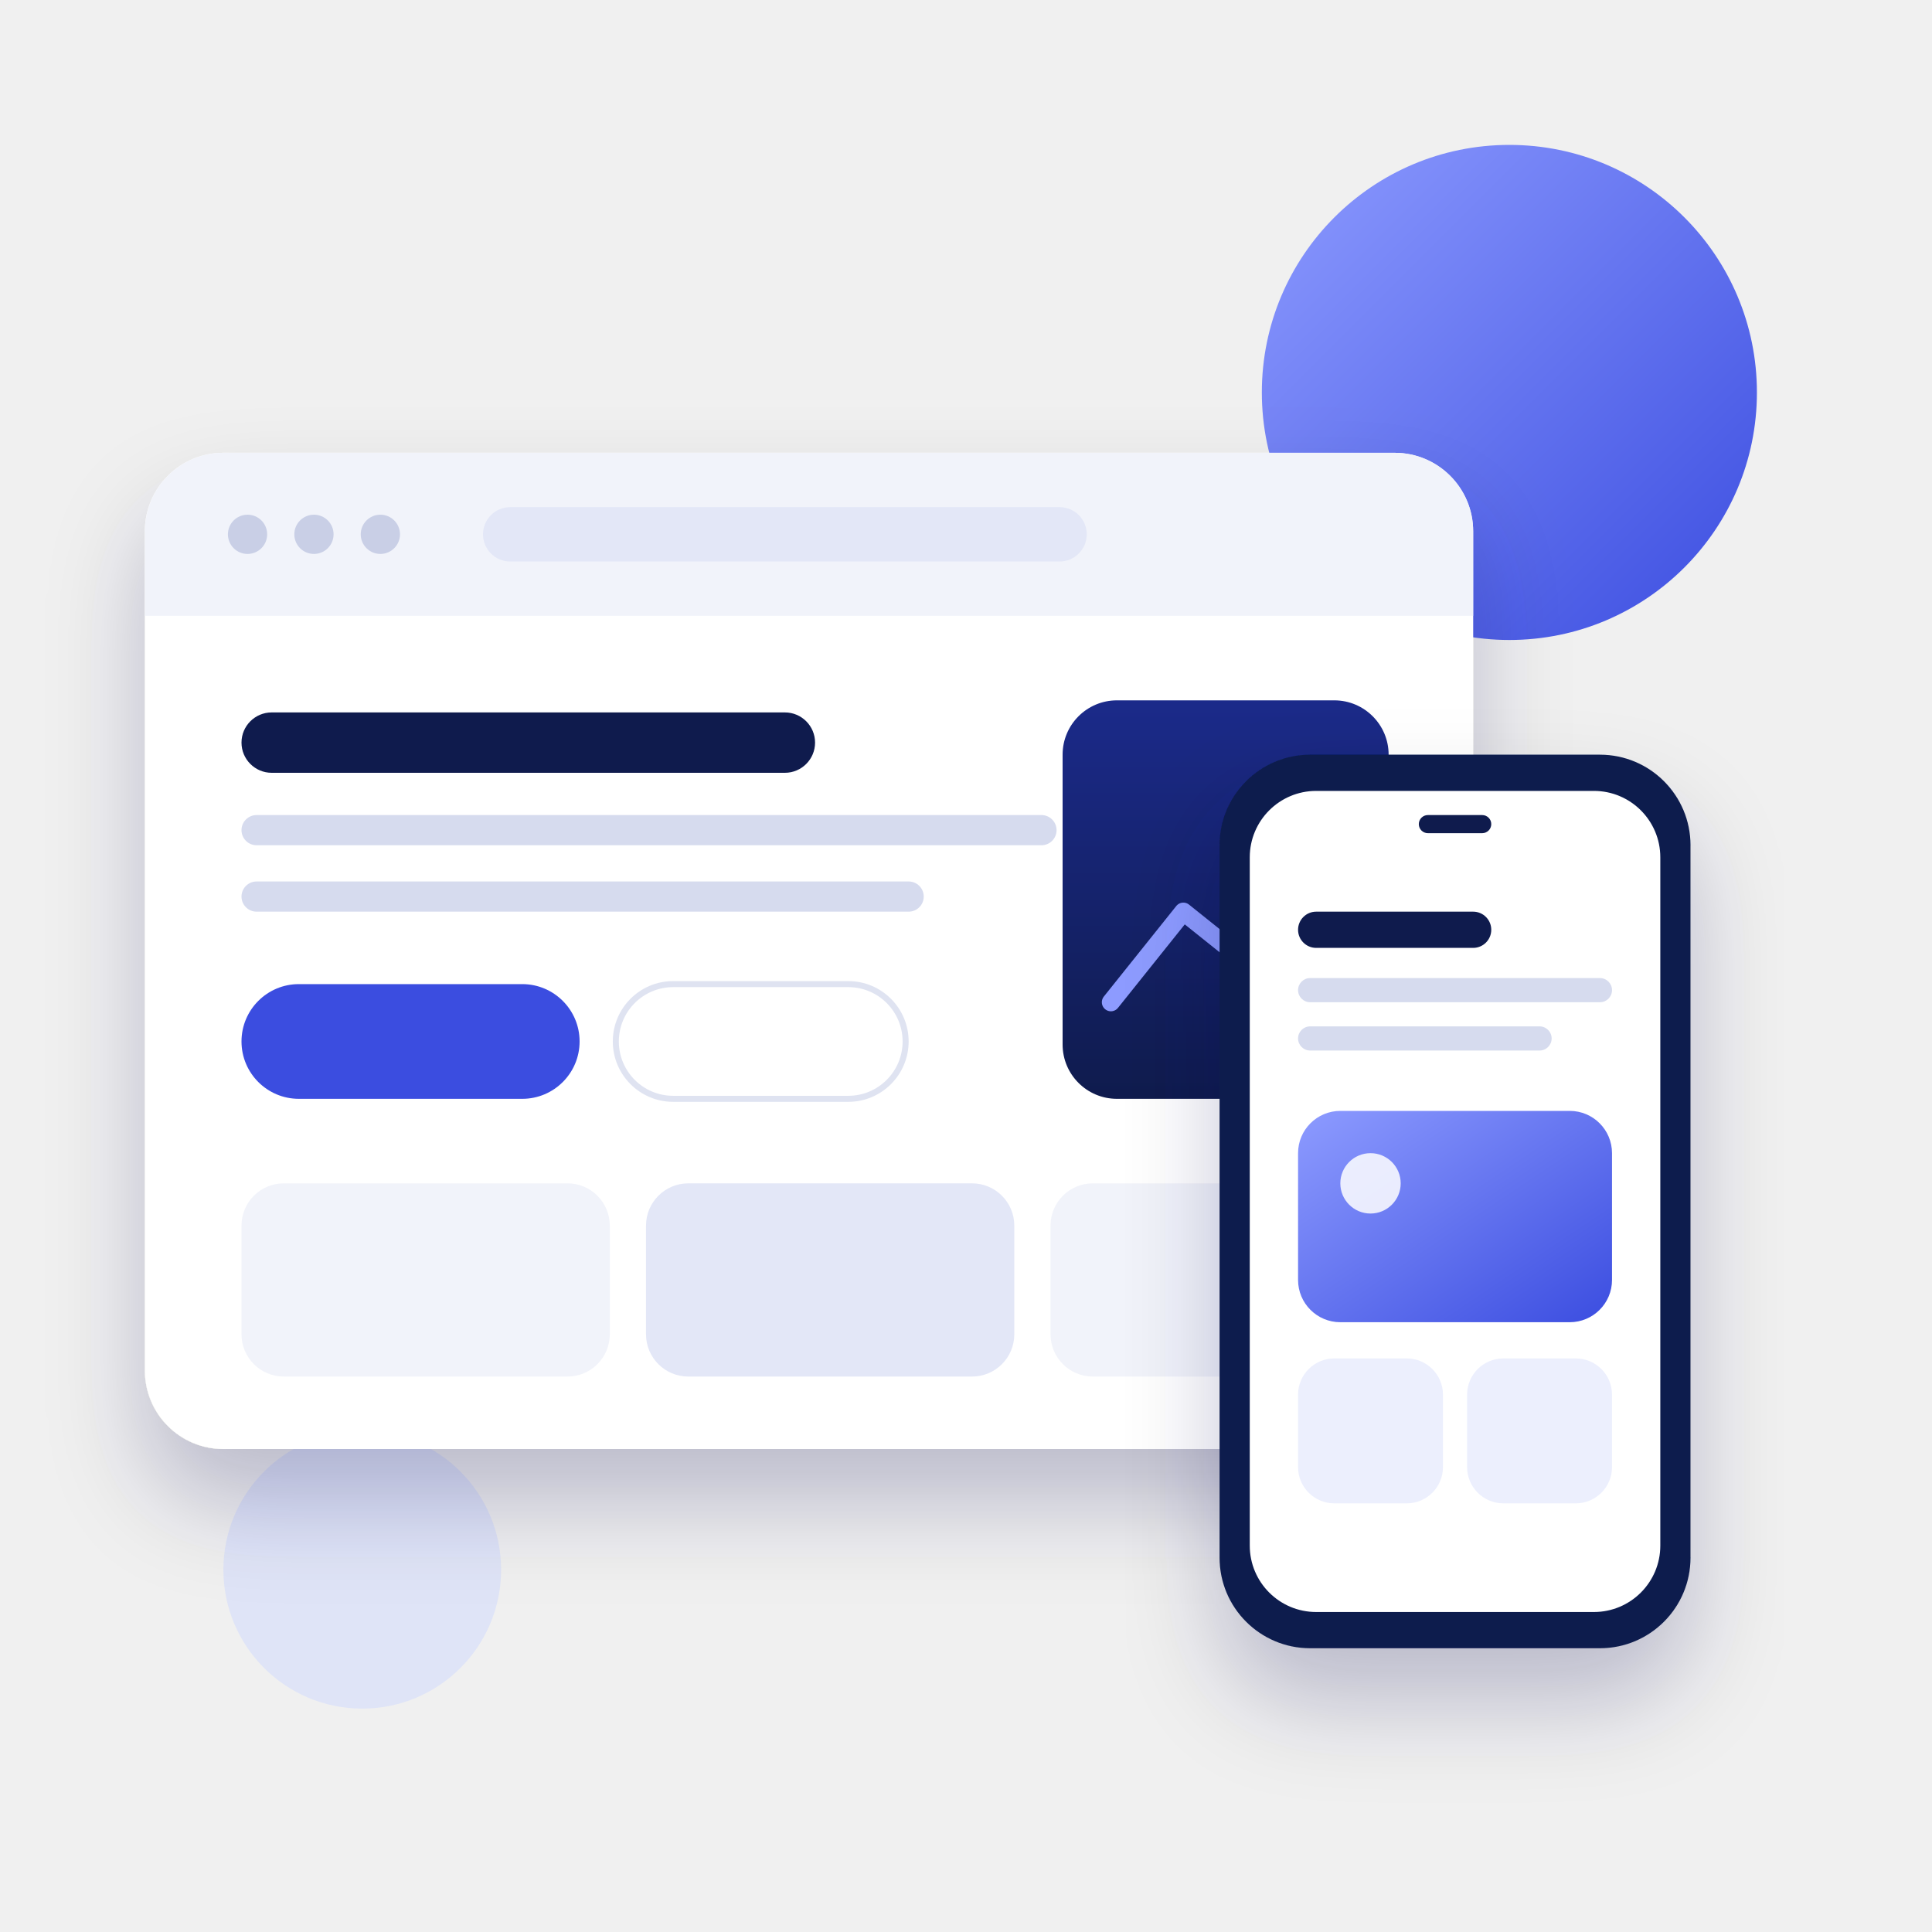
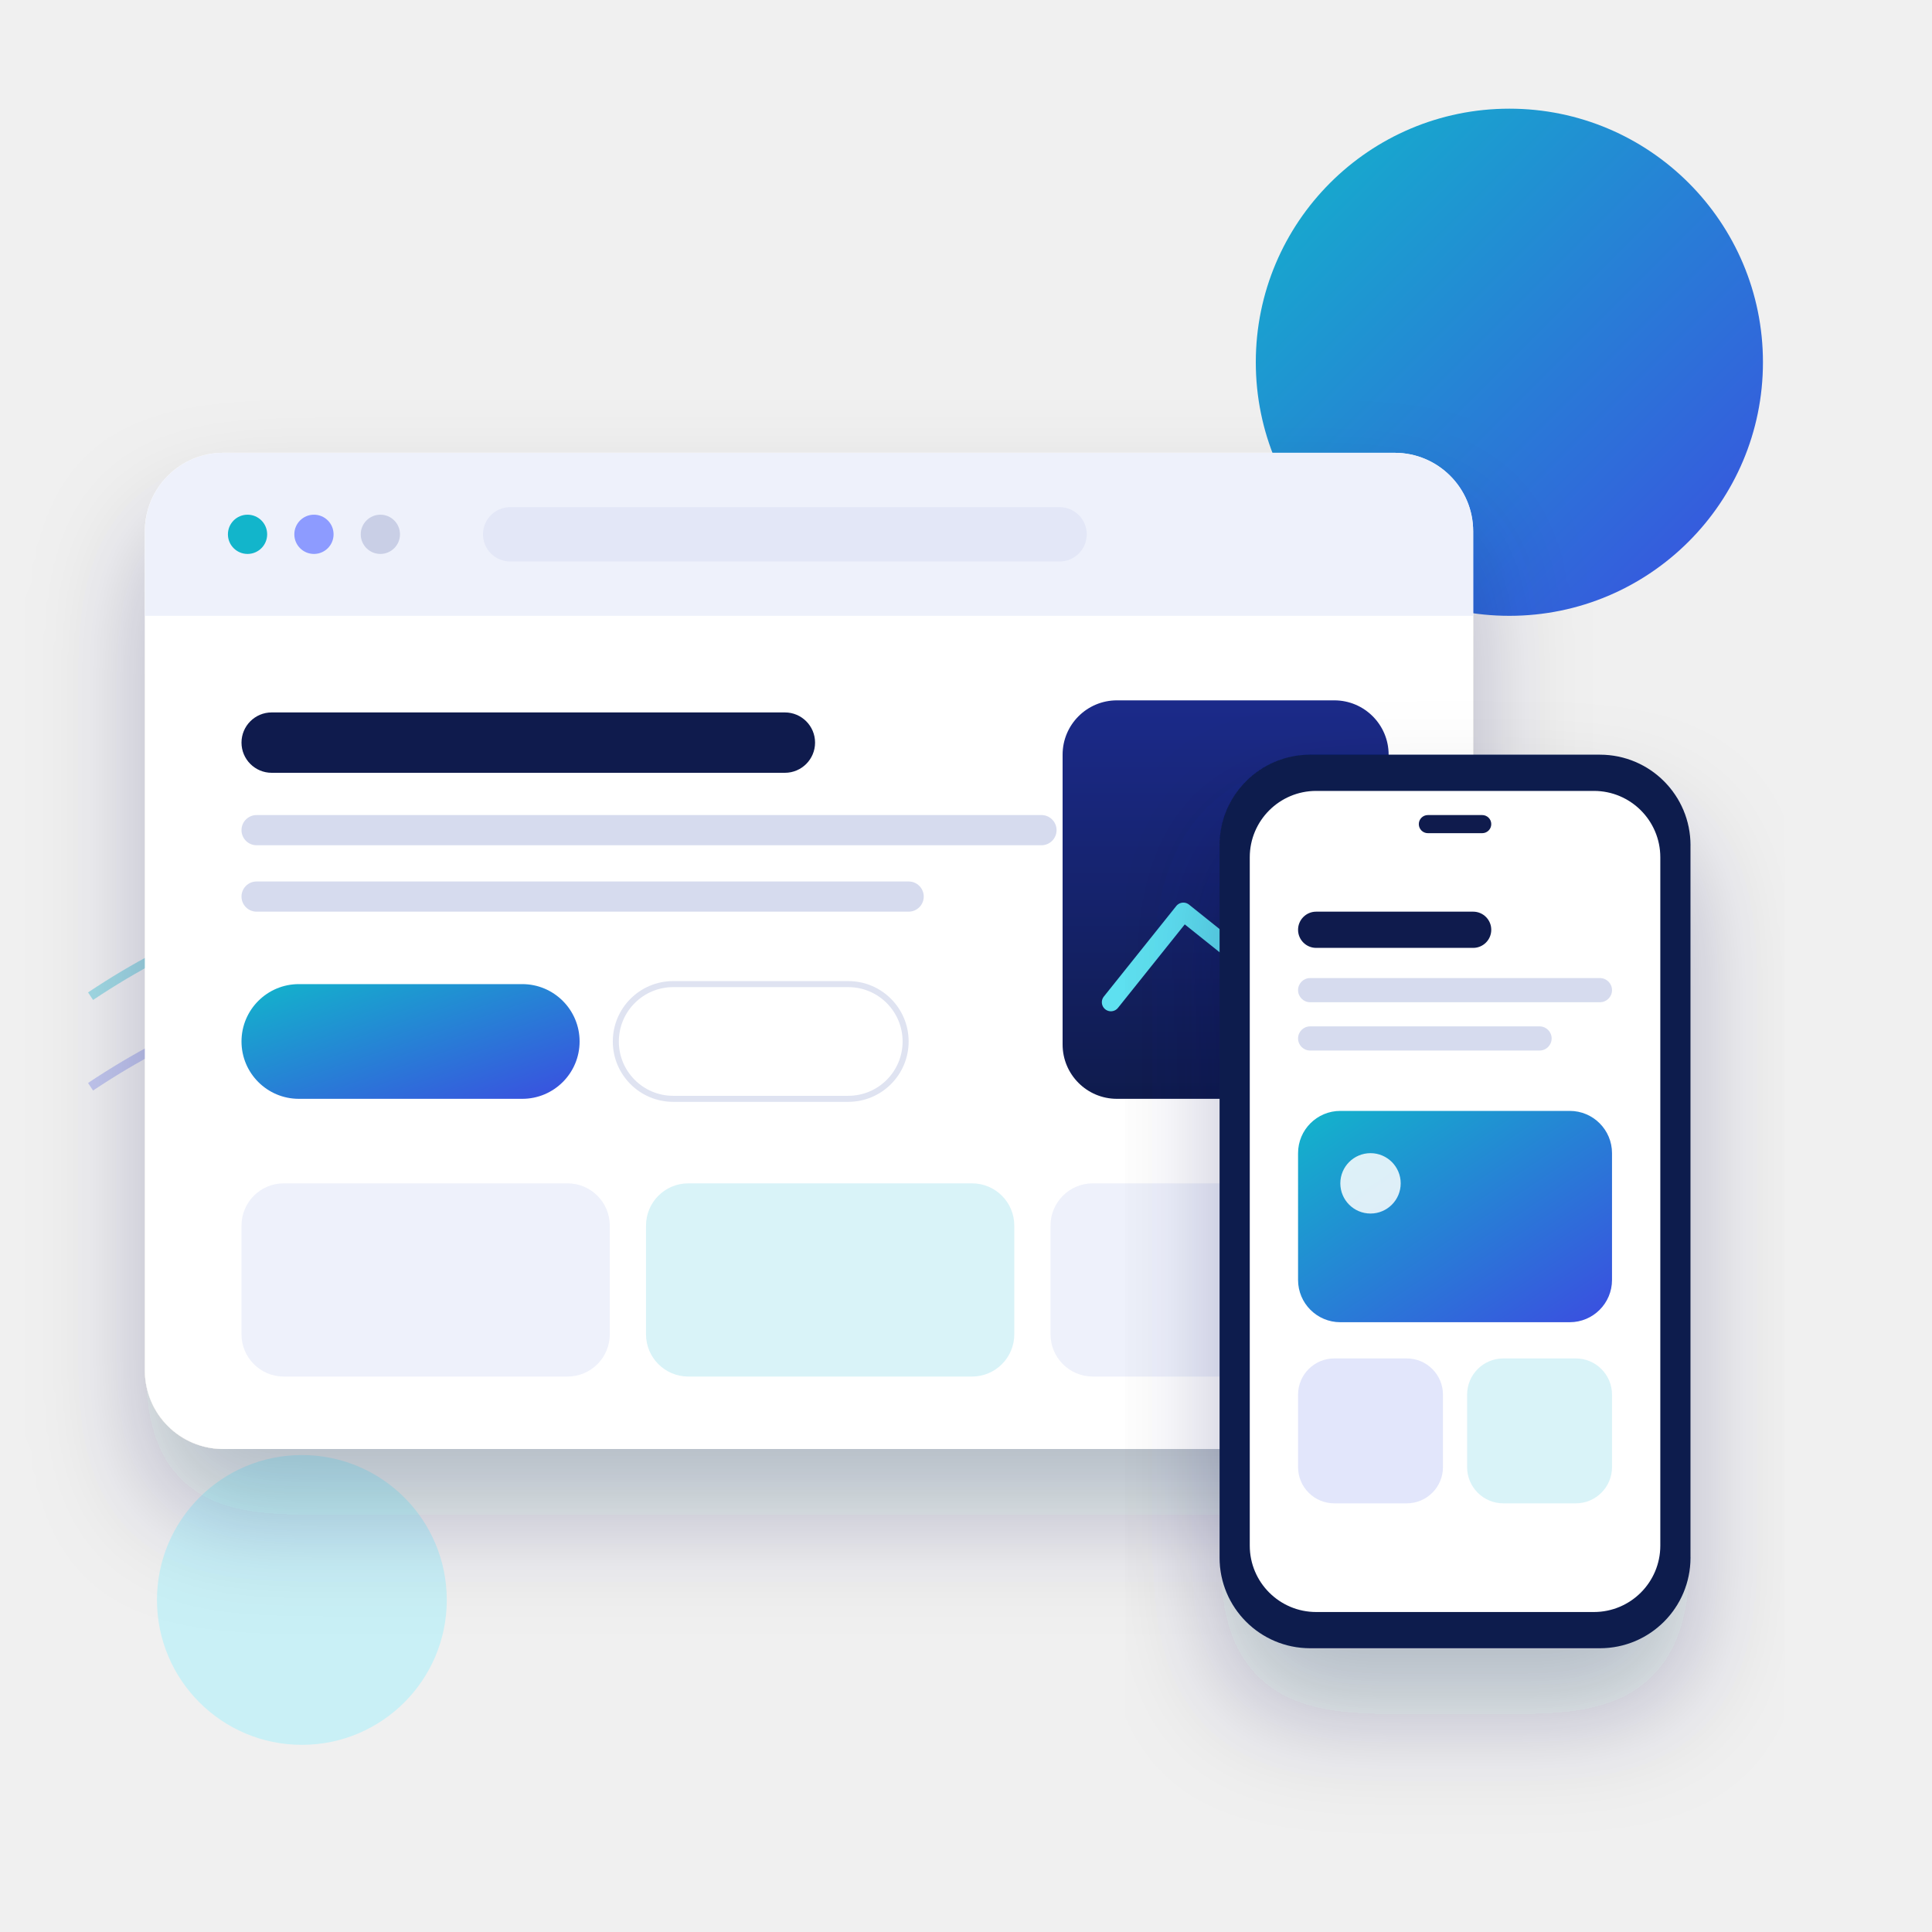
<svg xmlns="http://www.w3.org/2000/svg" viewBox="0 0 640 640" fill="none">
  <defs>
    <linearGradient id="b" x1="0" y1="0" x2="1" y2="1">
-       <stop stop-color="#8d9bff" />
+       <stop stop-color="#12b5cb" />
      <stop offset="1" stop-color="#3b4de0" />
    </linearGradient>
    <linearGradient id="n" x1="0" y1="0" x2="0" y2="1">
      <stop stop-color="#1b2a8a" />
      <stop offset="1" stop-color="#0f1b4d" />
    </linearGradient>
-     <filter id="s" x="-20%" y="-20%" width="140%" height="150%">
-       <feDropShadow dx="0" dy="18" stdDeviation="16" flood-color="#0f1b4d" flood-opacity=".22" />
+     <filter id="s" x="-20%" y="-20%" width="140%" height="160%">
+       <feDropShadow dx="0" dy="22" stdDeviation="18" flood-color="#0f1b4d" flood-opacity=".25" />
    </filter>
  </defs>
-   <circle cx="500" cy="130" r="82" fill="url(#b)" />
-   <circle cx="120" cy="520" r="46" fill="#dfe4f7" />
+   <circle cx="500" cy="120" r="84" fill="url(#b)" />
+   <circle cx="100" cy="530" r="48" fill="#c9f0f6" />
+   <path d="M30 330c60-40 110-40 170 0s110 40 170 0" stroke="#12b5cb" stroke-opacity=".35" stroke-width="3" fill="none" />
+   <path d="M30 360c60-40 110-40 170 0s110 40 170 0" stroke="#3b4de0" stroke-opacity=".25" stroke-width="3" fill="none" />
  <g filter="url(#s)">
    <rect x="48" y="150" width="440" height="330" rx="26" fill="#fff" />
  </g>
-   <path d="M48 176a26 26 0 0126-26h388a26 26 0 0126 26v28H48v-28z" fill="#f1f3fa" />
-   <circle cx="82" cy="177" r="6.5" fill="#c9cfe6" />
-   <circle cx="104" cy="177" r="6.5" fill="#c9cfe6" />
+   <path d="M48 176a26 26 0 0126-26h388a26 26 0 0126 26v28H48v-28z" fill="#eef1fb" />
+   <circle cx="82" cy="177" r="6.5" fill="#12b5cb" />
+   <circle cx="104" cy="177" r="6.5" fill="#8d9bff" />
  <circle cx="126" cy="177" r="6.5" fill="#c9cfe6" />
  <rect x="160" y="168" width="200" height="18" rx="9" fill="#e3e7f7" />
  <rect x="80" y="236" width="190" height="20" rx="10" fill="#0f1b4d" />
  <rect x="80" y="270" width="270" height="10" rx="5" fill="#d6dbee" />
  <rect x="80" y="292" width="226" height="10" rx="5" fill="#d6dbee" />
-   <rect x="80" y="326" width="112" height="38" rx="19" fill="#3b4de0" />
+   <rect x="80" y="326" width="112" height="38" rx="19" fill="url(#b)" />
  <rect x="204" y="326" width="96" height="38" rx="19" fill="#fff" stroke="#dfe3f1" stroke-width="2" />
  <rect x="352" y="232" width="108" height="132" rx="18" fill="url(#n)" />
-   <path d="M368 332l24-30 20 16 32-44" stroke="#8d9bff" stroke-width="6" stroke-linecap="round" stroke-linejoin="round" />
+   <path d="M368 332l24-30 20 16 32-44" stroke="#5ee0f0" stroke-width="6" stroke-linecap="round" stroke-linejoin="round" />
  <circle cx="444" cy="274" r="6" fill="#fff" />
-   <rect x="80" y="392" width="122" height="64" rx="14" fill="#f1f3fa" />
-   <rect x="214" y="392" width="122" height="64" rx="14" fill="#e3e7f7" />
-   <rect x="348" y="392" width="112" height="64" rx="14" fill="#f1f3fa" />
+   <rect x="80" y="392" width="122" height="64" rx="14" fill="#eef1fb" />
+   <rect x="214" y="392" width="122" height="64" rx="14" fill="#d9f3f8" />
+   <rect x="348" y="392" width="112" height="64" rx="14" fill="#eef1fb" />
  <g filter="url(#s)">
    <rect x="404" y="250" width="156" height="296" rx="30" fill="#0f1b4d" />
  </g>
  <rect x="414" y="262" width="136" height="272" rx="22" fill="#fff" />
  <rect x="470" y="270" width="24" height="6" rx="3" fill="#0f1b4d" />
  <rect x="430" y="302" width="64" height="12" rx="6" fill="#0f1b4d" />
  <rect x="430" y="324" width="104" height="8" rx="4" fill="#d6dbee" />
  <rect x="430" y="340" width="84" height="8" rx="4" fill="#d6dbee" />
  <rect x="430" y="368" width="104" height="70" rx="14" fill="url(#b)" />
  <circle cx="454" cy="392" r="10" fill="#fff" fill-opacity=".85" />
-   <rect x="430" y="450" width="48" height="48" rx="12" fill="#eceffd" />
-   <rect x="486" y="450" width="48" height="48" rx="12" fill="#eceffd" />
+   <rect x="430" y="450" width="48" height="48" rx="12" fill="#e2e6fb" />
+   <rect x="486" y="450" width="48" height="48" rx="12" fill="#d9f3f8" />
</svg>
